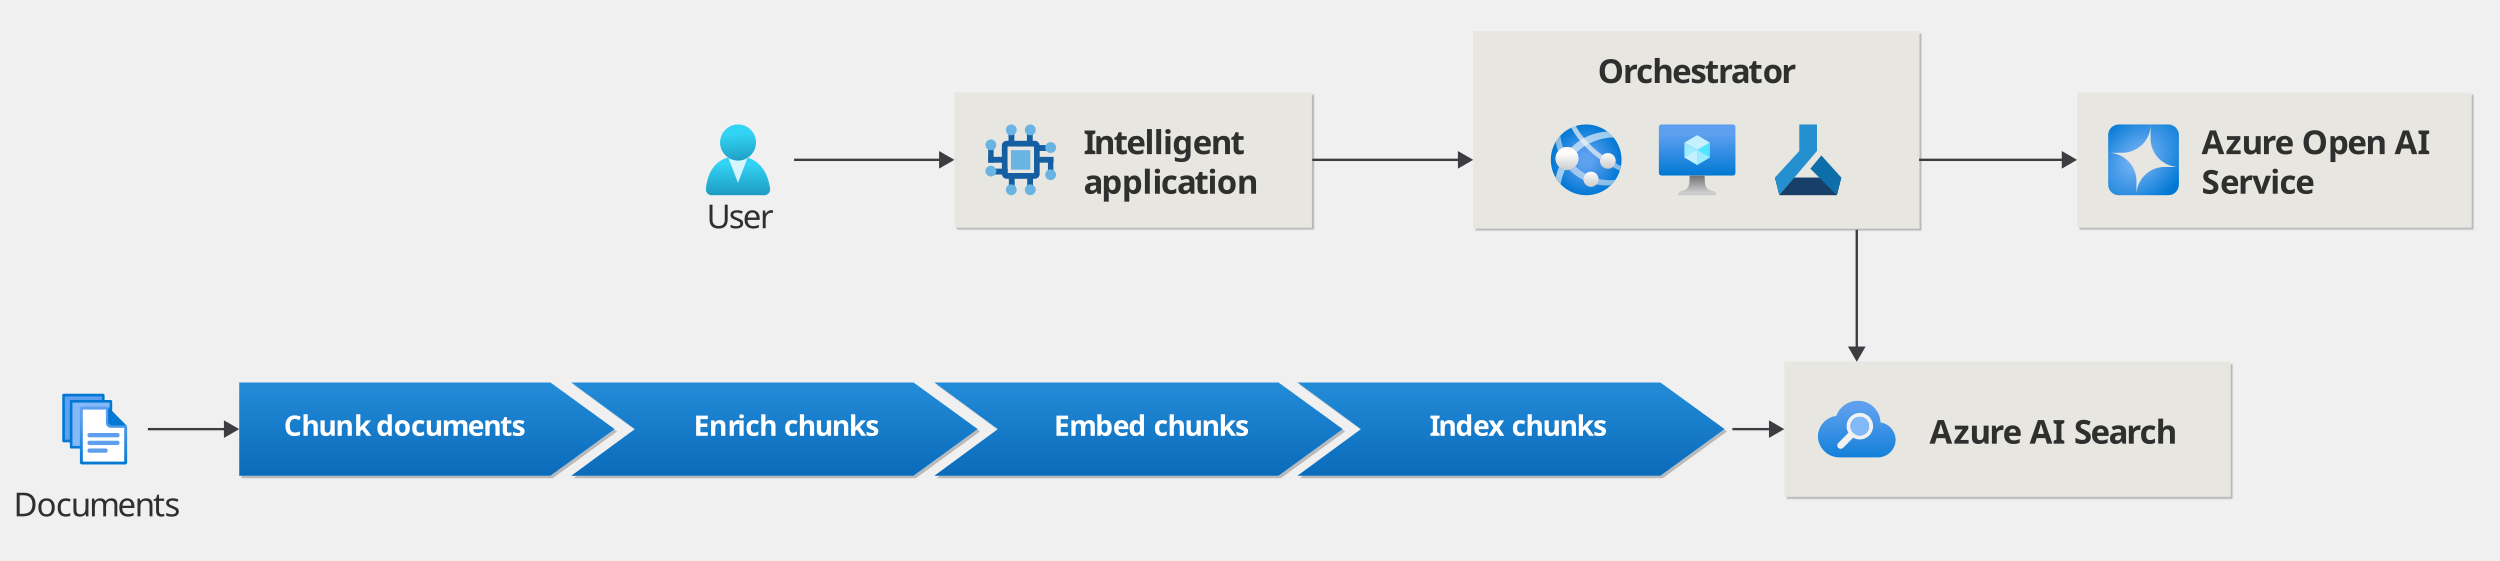
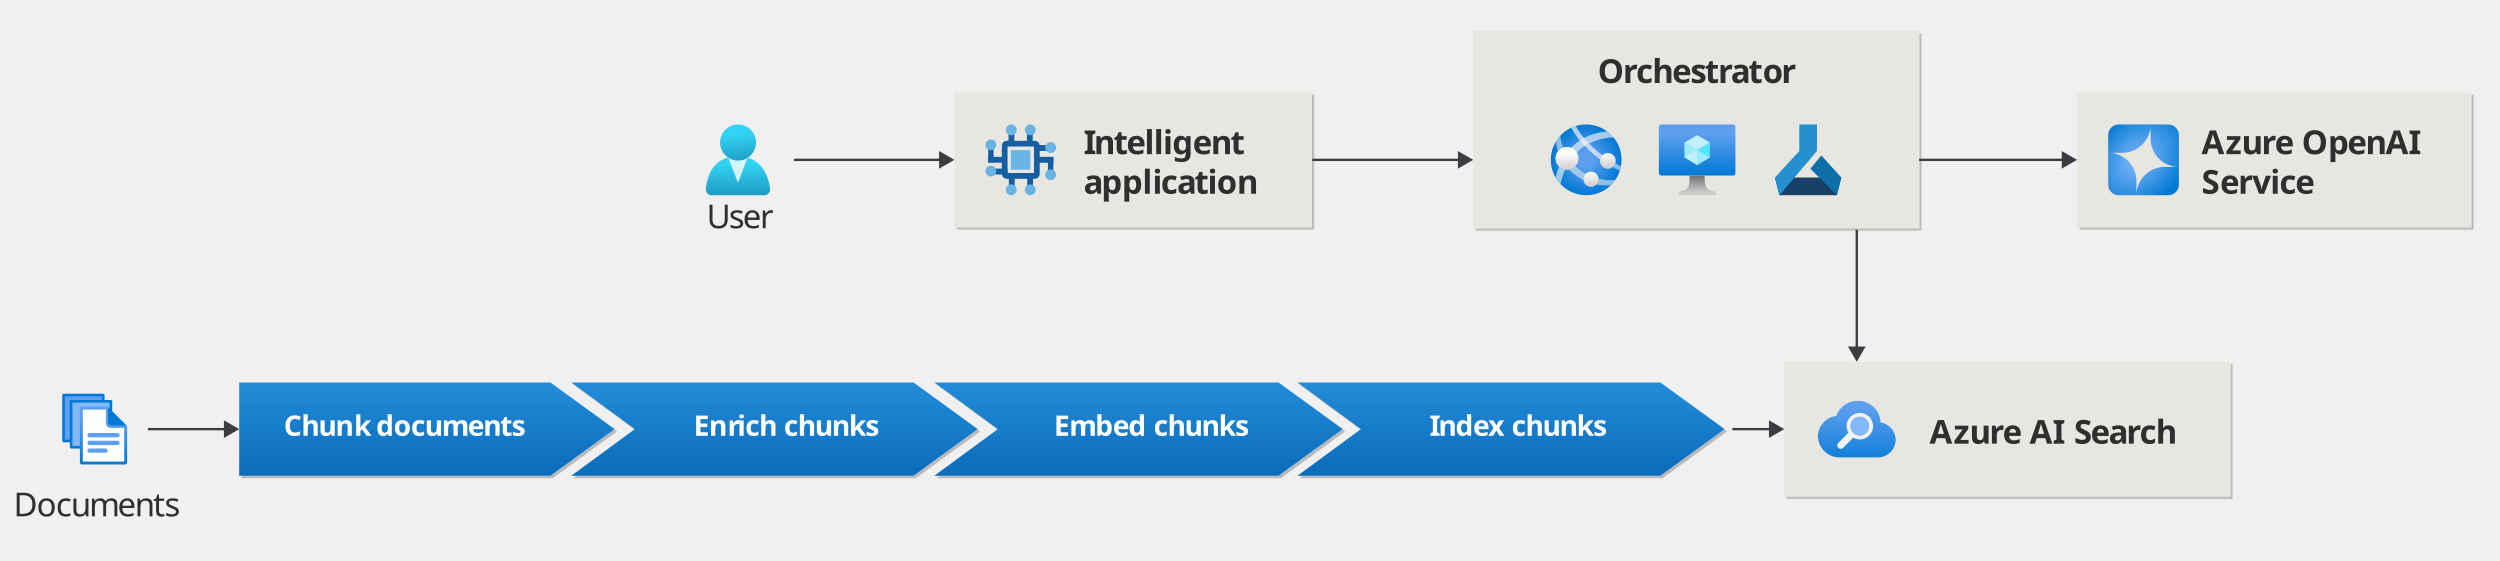
<svg xmlns="http://www.w3.org/2000/svg" xmlns:xlink="http://www.w3.org/1999/xlink" viewBox="0 0 1060.4 237.6">
  <defs>
    <style>
      .cls-1 {
        letter-spacing: 0em;
      }

      .cls-2 {
        letter-spacing: 0em;
      }

      .cls-3 {
        fill: url(#linear-gradient-12);
      }

      .cls-3, .cls-4, .cls-5, .cls-6, .cls-7, .cls-8, .cls-9, .cls-10, .cls-11, .cls-12, .cls-13, .cls-14, .cls-15, .cls-16, .cls-17, .cls-18, .cls-19, .cls-20, .cls-21, .cls-22, .cls-23, .cls-24, .cls-25, .cls-26, .cls-27, .cls-28, .cls-29, .cls-30, .cls-31, .cls-32, .cls-33, .cls-34, .cls-35, .cls-36, .cls-37, .cls-38, .cls-39, .cls-40, .cls-41, .cls-42, .Graphic_Style_5 {
        stroke-width: 0px;
      }

      .cls-43 {
        letter-spacing: 0em;
      }

      .cls-44 {
        letter-spacing: 0em;
      }

      .cls-45 {
        font-family: SegoeUI, 'Segoe UI';
      }

      .cls-45, .cls-46 {
        fill: #2f2f2f;
        font-size: 14px;
      }

      .cls-4 {
        fill: url(#linear-gradient);
      }

      .cls-5 {
        fill: #000;
      }

      .cls-47 {
        letter-spacing: 0em;
      }

      .cls-48 {
        letter-spacing: 0em;
      }

+       .cls-49 {
+         letter-spacing: 0em;
+       }
+ 
      .cls-6, .cls-8, .cls-38 {
        fill: #f2f2f2;
      }

      .cls-7 {
        fill: url(#linear-gradient-6);
      }

-       .cls-49 {
+       .cls-50 {
        letter-spacing: 0em;
      }

      .cls-8 {
        opacity: .7;
      }

-       .cls-8, .cls-50, .cls-26, .cls-38, .cls-42 {
+       .cls-8, .cls-51, .cls-26, .cls-38, .cls-42 {
        isolation: isolate;
      }

-       .cls-51 {
+       .cls-52 {
        letter-spacing: 0em;
      }

      .cls-9 {
        fill: #0e6ea8;
      }

      .cls-10 {
        fill: #83b9f9;
      }

-       .cls-52 {
+       .cls-53 {
        letter-spacing: .02em;
      }

      .cls-11 {
        fill: #3c3c41;
      }

      .cls-12 {
        filter: url(#drop-shadow-14-4);
      }

      .cls-12, .cls-32, .cls-35, .cls-37, .Graphic_Style_5 {
        fill: #e8e6e0;
      }

-       .cls-53 {
+       .cls-54 {
        letter-spacing: 0em;
      }

      .cls-13 {
        fill: #69b4e3;
      }

      .cls-14 {
        fill: url(#linear-gradient-11);
      }

-       .cls-54 {
-         letter-spacing: 0em;
-       }
- 
      .cls-55 {
+         letter-spacing: 0em;
+       }
+ 
+       .cls-56 {
        letter-spacing: .01em;
      }

-       .cls-56 {
+       .cls-57 {
        letter-spacing: .03em;
      }

-       .cls-57 {
-         letter-spacing: 0em;
-       }
- 
      .cls-58 {
+         letter-spacing: 0em;
+       }
+ 
+       .cls-59 {
        letter-spacing: 0em;
      }

      .cls-15 {
        fill: url(#linear-gradient-5);
      }

      .cls-16 {
        fill: #173f68;
      }

-       .cls-59 {
-         letter-spacing: 0em;
-       }
- 
      .cls-60 {
        letter-spacing: 0em;
      }

      .cls-61 {
        letter-spacing: 0em;
      }

      .cls-62 {
+         letter-spacing: 0em;
+       }
+ 
+       .cls-63 {
        letter-spacing: 0em;
      }

      .cls-17 {
        fill: #2490cf;
      }

-       .cls-63 {
-         letter-spacing: 0em;
-       }
- 
      .cls-64 {
+         letter-spacing: 0em;
+       }
+ 
+       .cls-65 {
        letter-spacing: .03em;
      }

-       .cls-65 {
-         letter-spacing: 0em;
-       }
- 
      .cls-66 {
        letter-spacing: 0em;
      }

      .cls-67 {
+         letter-spacing: 0em;
+       }
+ 
+       .cls-68 {
        letter-spacing: .02em;
      }

      .cls-18 {
        fill: url(#linear-gradient-13);
      }

-       .cls-68 {
+       .cls-69 {
        letter-spacing: 0em;
      }

      .cls-19 {
        fill: #0078d4;
      }

-       .cls-69 {
+       .cls-70 {
        font-size: 12px;
      }

-       .cls-69, .cls-46 {
+       .cls-70, .cls-46 {
        font-family: SegoeUI-Bold, 'Segoe UI';
        font-weight: 700;
      }

-       .cls-69, .cls-26, .cls-36, .cls-42 {
+       .cls-70, .cls-26, .cls-36, .cls-42 {
        fill: #fff;
      }

-       .cls-70 {
-         letter-spacing: 0em;
-       }
- 
      .cls-71 {
+         letter-spacing: 0em;
+       }
+ 
+       .cls-72 {
        letter-spacing: 0em;
      }

      .cls-20 {
        fill: #c3f1ff;
      }

      .cls-21 {
        fill: url(#linear-gradient-14);
      }

      .cls-22 {
        fill: url(#linear-gradient-2);
      }

-       .cls-72 {
-         letter-spacing: 0em;
-       }
- 
      .cls-73 {
+         letter-spacing: 0em;
+       }
+ 
+       .cls-74 {
        letter-spacing: 0em;
      }

      .cls-23 {
        fill: url(#linear-gradient-7);
      }

-       .cls-74 {
+       .cls-75 {
        letter-spacing: -.01em;
      }

      .cls-24 {
        fill: url(#radial-gradient-2);
      }

      .cls-25 {
        fill: url(#linear-gradient-3);
      }

      .cls-26 {
        opacity: .8;
      }

-       .cls-75 {
+       .cls-76 {
        letter-spacing: .02em;
      }

      .cls-27 {
        fill-rule: evenodd;
      }

      .cls-27, .cls-40 {
        fill: #155ea1;
      }

      .cls-28 {
        fill: #5ea0ef;
      }

      .cls-29 {
        fill: url(#linear-gradient-9);
      }

      .cls-30 {
        fill: url(#radial-gradient);
      }

-       .cls-76 {
-         letter-spacing: 0em;
-       }
- 
      .cls-77 {
+         letter-spacing: 0em;
+       }
+ 
+       .cls-78 {
        letter-spacing: 0em;
      }

      .cls-31 {
        fill: #9cebff;
      }

-       .cls-78 {
-         letter-spacing: 0em;
-       }
- 
      .cls-79 {
        letter-spacing: 0em;
      }

      .cls-80 {
        letter-spacing: 0em;
      }

      .cls-81 {
+         letter-spacing: 0em;
+       }
+ 
+       .cls-82 {
+         letter-spacing: 0em;
+       }
+ 
+       .cls-83 {
        letter-spacing: 0em;
      }

      .cls-32 {
        filter: url(#drop-shadow-14-5);
      }

      .cls-33 {
        fill: #50e6ff;
      }

-       .cls-82 {
-         letter-spacing: 0em;
-       }
- 
-       .cls-83 {
+       .cls-84 {
+         letter-spacing: 0em;
+       }
+ 
+       .cls-85 {
        letter-spacing: 0em;
      }

      .cls-34 {
        fill: url(#linear-gradient-8);
      }

-       .cls-84 {
+       .cls-86 {
        letter-spacing: -.01em;
      }

      .cls-35 {
        filter: url(#drop-shadow-14-3);
      }

-       .cls-85 {
-         letter-spacing: 0em;
-       }
- 
-       .cls-86 {
-         letter-spacing: 0em;
-       }
- 
      .cls-87 {
        letter-spacing: 0em;
      }

      .cls-88 {
        letter-spacing: 0em;
      }

      .cls-89 {
        letter-spacing: 0em;
      }

      .cls-90 {
        letter-spacing: 0em;
      }

      .cls-91 {
        letter-spacing: 0em;
      }

      .cls-92 {
+         letter-spacing: 0em;
+       }
+ 
+       .cls-93 {
+         letter-spacing: 0em;
+       }
+ 
+       .cls-94 {
        letter-spacing: 0em;
      }

      .cls-37 {
        filter: url(#drop-shadow-14-2);
      }

-       .cls-93 {
-         letter-spacing: 0em;
-       }
- 
-       .cls-94 {
+       .cls-95 {
+         letter-spacing: 0em;
+       }
+ 
+       .cls-96 {
        fill: none;
        stroke: #3c3c41;
        stroke-miterlimit: 10;
      }

      .cls-38 {
        opacity: .55;
      }

-       .cls-95 {
-         letter-spacing: 0em;
-       }
- 
-       .cls-96 {
+       .cls-97 {
+         letter-spacing: 0em;
+       }
+ 
+       .cls-98 {
        letter-spacing: 0em;
      }

      .cls-39 {
        fill: url(#linear-gradient-10);
      }

-       .cls-97 {
-         letter-spacing: 0em;
-       }
- 
-       .cls-98 {
+       .cls-99 {
+         letter-spacing: 0em;
+       }
+ 
+       .cls-100 {
        mix-blend-mode: multiply;
        opacity: .23;
      }

-       .cls-99 {
-         letter-spacing: 0em;
-       }
- 
-       .cls-100 {
-         letter-spacing: 0em;
-       }
- 
      .cls-101 {
+         letter-spacing: 0em;
+       }
+ 
+       .cls-102 {
+         letter-spacing: 0em;
+       }
+ 
+       .cls-103 {
        letter-spacing: 0em;
      }

      .cls-41 {
        fill: url(#linear-gradient-4);
      }

-       .cls-102 {
-         letter-spacing: 0em;
-       }
- 
-       .cls-103 {
+       .cls-104 {
+         letter-spacing: 0em;
+       }
+ 
+       .cls-105 {
        letter-spacing: 0em;
      }

      .cls-42 {
        opacity: .6;
      }

-       .cls-104 {
+       .cls-106 {
        letter-spacing: 0em;
      }

      .Graphic_Style_5 {
        filter: url(#drop-shadow-14);
      }

-       .cls-105 {
-         letter-spacing: 0em;
-       }
- 
-       .cls-106 {
-         letter-spacing: 0em;
-       }
- 
      .cls-107 {
+         letter-spacing: 0em;
+       }
+ 
+       .cls-108 {
+         letter-spacing: 0em;
+       }
+ 
+       .cls-109 {
        letter-spacing: 0em;
      }
    </style>
    <filter id="drop-shadow-14" filterUnits="userSpaceOnUse">
      <feOffset dx="1" dy="1" />
      <feGaussianBlur result="blur" stdDeviation="0" />
      <feFlood flood-color="#000" flood-opacity=".23" />
      <feComposite in2="blur" operator="in" />
      <feComposite in="SourceGraphic" />
    </filter>
    <filter id="drop-shadow-14-2" data-name="drop-shadow-14" filterUnits="userSpaceOnUse">
      <feOffset dx="1" dy="1" />
      <feGaussianBlur result="blur-2" stdDeviation="0" />
      <feFlood flood-color="#000" flood-opacity=".23" />
      <feComposite in2="blur-2" operator="in" />
      <feComposite in="SourceGraphic" />
    </filter>
    <filter id="drop-shadow-14-3" data-name="drop-shadow-14" filterUnits="userSpaceOnUse">
      <feOffset dx="1" dy="1" />
      <feGaussianBlur result="blur-3" stdDeviation="0" />
      <feFlood flood-color="#000" flood-opacity=".23" />
      <feComposite in2="blur-3" operator="in" />
      <feComposite in="SourceGraphic" />
    </filter>
    <filter id="drop-shadow-14-4" data-name="drop-shadow-14" filterUnits="userSpaceOnUse">
      <feOffset dx="1" dy="1" />
      <feGaussianBlur result="blur-4" stdDeviation="0" />
      <feFlood flood-color="#000" flood-opacity=".23" />
      <feComposite in2="blur-4" operator="in" />
      <feComposite in="SourceGraphic" />
    </filter>
    <filter id="drop-shadow-14-5" data-name="drop-shadow-14" filterUnits="userSpaceOnUse">
      <feOffset dx="1" dy="1" />
      <feGaussianBlur result="blur-5" stdDeviation="0" />
      <feFlood flood-color="#000" flood-opacity=".23" />
      <feComposite in2="blur-5" operator="in" />
      <feComposite in="SourceGraphic" />
    </filter>
    <linearGradient id="linear-gradient" x1="181.09" y1="162.22" x2="181.09" y2="201.82" gradientUnits="userSpaceOnUse">
      <stop offset="0" stop-color="#238cd9" />
      <stop offset="1" stop-color="#0a6bba" />
    </linearGradient>
    <linearGradient id="linear-gradient-2" x1="328.5" y1="162.22" x2="328.5" xlink:href="#linear-gradient" />
    <linearGradient id="linear-gradient-3" x1="482.9" y1="162.22" x2="482.9" xlink:href="#linear-gradient" />
    <linearGradient id="linear-gradient-4" x1="640.89" y1="162.22" x2="640.89" xlink:href="#linear-gradient" />
    <linearGradient id="linear-gradient-5" x1="-520.1" y1="4251.08" x2="-520.1" y2="4275.61" gradientTransform="translate(564 4448.1) scale(1 -1)" gradientUnits="userSpaceOnUse">
      <stop offset="0" stop-color="#0078d4" />
      <stop offset=".82" stop-color="#5ea0ef" />
    </linearGradient>
    <linearGradient id="linear-gradient-6" x1="787.57" y1="4047.67" x2="787.57" y2="4014.78" gradientTransform="translate(0 4214.1) scale(1 -1)" gradientUnits="userSpaceOnUse">
      <stop offset=".18" stop-color="#5ea0ef" />
      <stop offset="1" stop-color="#0078d4" />
    </linearGradient>
    <linearGradient id="linear-gradient-7" x1="-250.97" y1="4383.83" x2="-250.97" y2="4361.22" gradientTransform="translate(564 4448.1) scale(1 -1)" gradientUnits="userSpaceOnUse">
      <stop offset=".22" stop-color="#32d4f5" />
      <stop offset="1" stop-color="#198ab3" />
    </linearGradient>
    <linearGradient id="linear-gradient-8" x1="-251.62" y1="4395.97" x2="-249.97" y2="4375.43" xlink:href="#linear-gradient-7" />
    <radialGradient id="radial-gradient" cx="14176.91" cy="10743.4" fx="14176.91" fy="10743.4" r="100.23" gradientTransform="translate(-1453.74 1679.28) scale(.15 -.15)" gradientUnits="userSpaceOnUse">
      <stop offset=".18" stop-color="#5ea0ef" />
      <stop offset="1" stop-color="#0078d4" />
    </radialGradient>
    <linearGradient id="linear-gradient-9" x1="100.7" y1="4375.95" x2="100.65" y2="4382.93" gradientTransform="translate(564 4448.1) scale(1 -1)" gradientUnits="userSpaceOnUse">
      <stop offset="0" stop-color="#ccc" />
      <stop offset="1" stop-color="#fcfcfc" />
    </linearGradient>
    <linearGradient id="linear-gradient-10" x1="110.83" y1="4368.93" x2="110.83" y2="4375.2" xlink:href="#linear-gradient-9" />
    <linearGradient id="linear-gradient-11" x1="117.99" y1="4376.53" x2="117.99" y2="4383.19" xlink:href="#linear-gradient-9" />
    <linearGradient id="linear-gradient-12" x1="110.83" y1="4368.93" x2="110.83" y2="4375.2" xlink:href="#linear-gradient-9" />
    <linearGradient id="linear-gradient-13" x1="155.87" y1="4373.65" x2="155.87" y2="4395.3" gradientTransform="translate(564 4448.1) scale(1 -1)" gradientUnits="userSpaceOnUse">
      <stop offset="0" stop-color="#0078d4" />
      <stop offset=".82" stop-color="#5ea0ef" />
    </linearGradient>
    <linearGradient id="linear-gradient-14" x1="155.87" y1="4365.3" x2="155.87" y2="4373.65" gradientTransform="translate(564 4448.1) scale(1 -1)" gradientUnits="userSpaceOnUse">
      <stop offset=".15" stop-color="#ccc" />
      <stop offset="1" stop-color="#707070" />
    </linearGradient>
    <radialGradient id="radial-gradient-2" cx="359.82" cy="1548.24" fx="359.82" fy="1548.24" r=".75" gradientTransform="translate(31909.3 -43702.12) rotate(45) scale(25.09 34.15)" gradientUnits="userSpaceOnUse">
      <stop offset="0" stop-color="#83b9f9" />
      <stop offset="1" stop-color="#0078d4" />
    </radialGradient>
  </defs>
-   <g class="cls-50">
+   <g class="cls-51">
    <g id="Text">
      <rect class="cls-37" x="756.8" y="153.42" width="189.2" height="57.2" />
      <rect class="cls-35" x="624.8" y="13.2" width="189.2" height="83.6" />
      <rect class="cls-12" x="404.8" y="39.2" width="151.6" height="57.2" />
      <rect class="cls-32" x="881" y="39.2" width="167.2" height="57.2" />
      <g>
        <g>
-           <g class="cls-98">
+           <g class="cls-100">
            <polygon class="cls-5" points="234.46 202.82 102.46 202.82 102.46 163.22 234.46 163.22 261.72 183.02 234.46 202.82" />
          </g>
          <polygon class="cls-36" points="233.46 201.82 101.46 201.82 101.46 162.22 233.46 162.22 260.72 182.02 233.46 201.82" />
        </g>
        <polygon class="cls-4" points="233.46 201.82 101.46 201.82 101.46 162.22 233.46 162.22 260.72 182.02 233.46 201.82" />
      </g>
      <g>
        <g>
-           <g class="cls-98">
+           <g class="cls-100">
            <polygon class="cls-5" points="388.46 202.82 243.28 202.82 270.23 183.02 243.28 163.22 388.46 163.22 415.72 183.02 388.46 202.82" />
          </g>
          <polygon class="cls-36" points="387.46 201.82 242.28 201.82 269.23 182.02 242.28 162.22 387.46 162.22 414.72 182.02 387.46 201.82" />
        </g>
        <polygon class="cls-22" points="387.46 201.82 242.28 201.82 269.23 182.02 242.28 162.22 387.46 162.22 414.72 182.02 387.46 201.82" />
      </g>
      <g>
        <g>
-           <g class="cls-98">
+           <g class="cls-100">
            <polygon class="cls-5" points="543.29 202.82 397.26 202.82 424.21 183.02 397.26 163.22 543.29 163.22 570.55 183.02 543.29 202.82" />
          </g>
          <polygon class="cls-36" points="542.29 201.82 396.26 201.82 423.21 182.02 396.26 162.22 542.29 162.22 569.55 182.02 542.29 201.82" />
        </g>
        <polygon class="cls-25" points="542.29 201.82 396.26 201.82 423.21 182.02 396.26 162.22 542.29 162.22 569.55 182.02 542.29 201.82" />
      </g>
      <g>
        <g>
-           <g class="cls-98">
+           <g class="cls-100">
            <polygon class="cls-5" points="705.26 202.82 551.26 202.82 578.21 183.02 551.26 163.22 705.26 163.22 732.52 183.02 705.26 202.82" />
          </g>
          <polygon class="cls-36" points="704.26 201.82 550.26 201.82 577.21 182.02 550.26 162.22 704.26 162.22 731.52 182.02 704.26 201.82" />
        </g>
        <polygon class="cls-41" points="704.26 201.82 550.26 201.82 577.21 182.02 550.26 162.22 704.26 162.22 731.52 182.02 704.26 201.82" />
      </g>
      <g id="ff5c5c80-dfbf-4584-91f1-56ebc112ac71">
        <g>
          <rect class="cls-28" x="26.96" y="167.58" width="16.85" height="19.47" />
          <path class="cls-19" d="M43.81,187.61h-16.85c-.31,0-.56-.25-.56-.56v-19.47c0-.31.25-.56.55-.56,0,0,0,0,0,0h16.85c.31,0,.56.25.56.55,0,0,0,0,0,0v19.47c0,.31-.25.56-.56.56ZM27.51,186.5h15.74v-18.36h-15.74v18.36Z" />
          <rect class="cls-10" x="30.18" y="170.22" width="16.85" height="19.47" />
          <path class="cls-19" d="M47.03,190.25h-16.85c-.31,0-.56-.25-.56-.56v-19.47c0-.31.25-.56.56-.56h16.85c.31,0,.56.25.56.56v19.47c0,.31-.24.56-.55.56,0,0,0,0,0,0ZM30.73,189.14h15.74v-18.36h-15.74v18.36Z" />
          <g>
            <path class="cls-36" d="M45.3,172.67h-10.44c-.46,0-.83.38-.82.83v22.52c0,.46.37.83.82.83h18.09c.46,0,.82-.38.82-.83v-14.91c0-.46-.37-.83-.82-.83h-6c-.45,0-.82-.37-.82-.82v-5.96c0-.46-.37-.82-.83-.83Z" />
            <path class="cls-15" d="M44.92,173.73v5.65c0,1.15.93,2.08,2.08,2.08h5.7v14.33h-17.57v-22.06h9.79M45.32,172.49h-10.59c-.46,0-.83.37-.83.83v22.86c0,.46.37.83.83.83h18.36c.46,0,.83-.37.83-.83v-15.13c0-.46-.37-.83-.83-.83h-6.09c-.46,0-.83-.37-.83-.83v-6.06c0-.46-.37-.83-.83-.83h-.01Z" />
            <path class="cls-19" d="M53.6,180.39l-7.74-7.71v6.29c0,.78.63,1.42,1.41,1.43h6.33Z" />
          </g>
          <rect class="cls-28" x="37.09" y="183.66" width="13.63" height="1.83" rx=".82" ry=".82" />
          <rect class="cls-28" x="37.09" y="186.94" width="13.63" height="1.83" rx=".82" ry=".82" />
          <rect class="cls-28" x="37.09" y="190.21" width="8.59" height="1.83" rx=".82" ry=".82" />
        </g>
      </g>
      <g>
-         <line class="cls-94" x1="62.72" y1="182.02" x2="96.08" y2="182.02" />
+         <line class="cls-96" x1="62.72" y1="182.02" x2="96.08" y2="182.02" />
        <polygon class="cls-11" points="94.98 185.76 101.46 182.02 94.98 178.28 94.98 185.76" />
      </g>
      <g>
-         <line class="cls-94" x1="734.8" y1="182.02" x2="751.42" y2="182.02" />
+         <line class="cls-96" x1="734.8" y1="182.02" x2="751.42" y2="182.02" />
        <polygon class="cls-11" points="750.32 185.76 756.8 182.02 750.32 178.28 750.32 185.76" />
      </g>
      <g>
-         <line class="cls-94" x1="336.8" y1="67.8" x2="399.42" y2="67.8" />
+         <line class="cls-96" x1="336.8" y1="67.8" x2="399.42" y2="67.8" />
        <polygon class="cls-11" points="398.32 71.54 404.8 67.8 398.32 64.06 398.32 71.54" />
      </g>
      <g>
-         <line class="cls-94" x1="556.6" y1="67.8" x2="619.49" y2="67.8" />
+         <line class="cls-96" x1="556.6" y1="67.8" x2="619.49" y2="67.8" />
        <polygon class="cls-11" points="618.39 71.54 624.87 67.8 618.39 64.06 618.39 71.54" />
      </g>
      <g>
-         <line class="cls-94" x1="814" y1="67.8" x2="875.62" y2="67.8" />
+         <line class="cls-96" x1="814" y1="67.8" x2="875.62" y2="67.8" />
        <polygon class="cls-11" points="874.52 71.54 881 67.8 874.52 64.06 874.52 71.54" />
      </g>
      <g>
-         <line class="cls-94" x1="787.57" y1="97.47" x2="787.57" y2="148.09" />
+         <line class="cls-96" x1="787.57" y1="97.47" x2="787.57" y2="148.09" />
        <polygon class="cls-11" points="783.83 147 787.57 153.47 791.31 147 783.83 147" />
      </g>
      <g>
        <path class="cls-7" d="M804.06,186.51c-.07-3.69-2.79-6.78-6.43-7.33-.15-5.18-4.44-9.26-9.62-9.16-4.11-.04-7.78,2.53-9.16,6.39-4.41.57-7.73,4.31-7.77,8.76.18,4.98,4.31,8.9,9.29,8.83h15.85c.13.02.27.02.4,0,4.1-.07,7.4-3.39,7.44-7.49Z" />
        <path class="cls-6" d="M793.68,177.85c-1.6-2.66-5.06-3.52-7.72-1.91-1.28.77-2.2,2.02-2.56,3.47-.33,1.41-.11,2.9.6,4.16l-4.29,4.34c-.57.56-.57,1.48,0,2.05,0,0,0,0,0,0,.27.27.64.42,1.03.42.39,0,.76-.14,1.03-.42l4.27-4.32c.46.27.96.47,1.48.6,3.03.73,6.08-1.14,6.81-4.17.35-1.44.11-2.95-.65-4.22ZM792.69,181.7c-.43,1.77-2.01,3.02-3.83,3.02-.32,0-.63-.04-.93-.13-.46-.1-.9-.3-1.28-.59-.4-.27-.75-.62-1.03-1.03-.63-.93-.83-2.08-.57-3.17.41-1.78,1.99-3.04,3.81-3.04.32,0,.64.04.95.11,1.02.27,1.88.93,2.42,1.83.55.89.71,1.97.46,2.99Z" />
        <ellipse class="cls-10" cx="788.84" cy="180.76" rx="3.94" ry="3.96" />
      </g>
      <g>
        <path class="cls-23" d="M324.23,82.8c1.33,0,2.42-1.08,2.42-2.42h0c.02-.09.02-.19,0-.28-.97-7.62-5.28-13.82-13.62-13.82s-12.77,5.25-13.62,13.83c-.14,1.34.82,2.54,2.16,2.68,0,0,.02,0,.03,0h22.63Z" />
        <path class="cls-26" d="M313.03,68.08c-1.47,0-2.9-.42-4.13-1.22l4.13,10.7,4.07-10.63c-1.22.76-2.63,1.16-4.07,1.15Z" />
        <circle class="cls-34" cx="313.05" cy="60.43" r="7.63" />
      </g>
      <g>
        <path class="cls-27" d="M424.95,61.8c0-1.16.93-2.09,2.08-2.09h11.88c1.15,0,2.08.94,2.08,2.09v11.94c0,1.16-.93,2.09-2.08,2.09h-11.88c-1.15,0-2.08-.94-2.08-2.09v-11.94ZM438.59,62.16h-11.23v11.23h11.23v-11.23Z" />
        <rect class="cls-13" x="428.8" y="63.69" width="8.23" height="8.27" />
        <rect class="cls-40" x="427.78" y="53.95" width="2.47" height="6.39" />
        <rect class="cls-40" x="435.57" y="53.95" width="2.47" height="6.39" />
        <rect class="cls-40" x="438.59" y="61.53" width="8.11" height="2.5" />
        <rect class="cls-40" x="440.44" y="66.53" width="6.36" height="2.48" />
        <rect class="cls-40" x="419.25" y="71.52" width="8.11" height="2.5" />
        <rect class="cls-40" x="419.15" y="66.53" width="6.36" height="2.48" />
        <rect class="cls-40" x="419.15" y="62.59" width="2.3" height="6.33" />
        <rect class="cls-40" x="444.49" y="66.62" width="2.3" height="6.33" />
        <circle class="cls-13" cx="420.3" cy="61.44" r="2.3" />
        <circle class="cls-13" cx="420.3" cy="72.57" r="2.3" />
        <circle class="cls-13" cx="445.64" cy="74.11" r="2.3" />
        <circle class="cls-13" cx="445.64" cy="62.59" r="2.3" />
        <circle class="cls-13" cx="428.94" cy="55.1" r="2.3" />
        <circle class="cls-13" cx="437" cy="55.1" r="2.3" />
        <rect class="cls-40" x="435.7" y="75.26" width="2.47" height="6.39" />
        <rect class="cls-40" x="427.91" y="75.26" width="2.47" height="6.39" />
        <circle class="cls-13" cx="437" cy="80.5" r="2.3" />
        <circle class="cls-13" cx="428.94" cy="80.5" r="2.3" />
      </g>
      <g>
        <g>
          <path id="ee75dd06-1aca-4f76-9d11-d05a284020ad" class="cls-30" d="M682.04,79.65c-6.56,5.09-16,3.89-21.09-2.67-5.09-6.56-3.89-16,2.67-21.09l.16-.11c6.65-4.96,16.06-3.6,21.03,3.05,4.88,6.54,3.65,15.77-2.77,20.81" />
          <path class="cls-42" d="M668.75,64.64c4.25-4.04,9.88-6.31,15.75-6.33-.77-.95-1.65-1.81-2.63-2.55-2.85.18-5.66.83-8.29,1.94-2.71,1.16-5.16,2.86-7.21,4.98.98.37,1.82,1.06,2.39,1.94Z" />
          <path class="cls-42" d="M661.31,70.69c-.61,1.5-1.1,3.05-1.47,4.63.33.57.69,1.11,1.1,1.63.32.41.62.78.97,1.15.43-2.1,1.07-4.16,1.91-6.13-.94-.17-1.82-.61-2.51-1.27Z" />
          <path class="cls-38" d="M663.04,62.66c-.62-1.67-1.03-3.42-1.22-5.2-.74.78-1.39,1.64-1.94,2.56.2,1.43.54,2.84,1.01,4.21.55-.72,1.3-1.27,2.16-1.57Z" />
          <circle class="cls-29" cx="664.66" cy="67.2" r="4.83" />
          <path class="cls-38" d="M671.7,76.02c0-.85.35-1.66.95-2.24-1.63-.89-3.13-2-4.47-3.29-.7.76-1.62,1.27-2.63,1.47.8.82,1.65,1.57,2.56,2.26,1.13.85,2.35,1.59,3.62,2.21-.02-.13-.03-.27-.04-.41Z" />
          <path class="cls-38" d="M682.84,76.4c-1.64,0-3.28-.19-4.88-.57,0,.06,0,.13,0,.19,0,.82-.32,1.61-.9,2.19,1.99.39,4.02.54,6.05.42.79-.71,1.49-1.5,2.1-2.37-.79.09-1.58.13-2.37.12Z" />
          <circle class="cls-39" cx="674.83" cy="76.02" r="3.15" />
          <path class="cls-8" d="M678.7,67.65c.16-.69.53-1.31,1.08-1.77-2.91-2.12-5.56-4.57-7.88-7.32-1.36-1.59-2.54-3.32-3.54-5.16-.66.2-1.3.45-1.93.74,1.06,2,2.34,3.89,3.8,5.62,2.48,2.97,5.33,5.62,8.47,7.88Z" />
          <circle class="cls-14" cx="681.99" cy="68.25" r="3.34" />
          <path class="cls-38" d="M687.59,70.49l-.62-.3h0l-.53-.28h-.11l-.46-.37h-.12l-.55-.35c-.19.65-.59,1.22-1.13,1.63.21.14.44.27.67.39l.14.09.62.34h0l1.52.8h0c.21-.64.39-1.3.51-1.96l.05.04Z" />
          <circle class="cls-29" cx="664.66" cy="67.2" r="4.83" />
          <circle class="cls-3" cx="674.83" cy="76.02" r="3.15" />
        </g>
        <g>
          <rect class="cls-18" x="703.63" y="52.8" width="32.47" height="21.65" rx="1.08" ry="1.08" />
          <polygon class="cls-33" points="725.28 60.47 725.28 66.76 719.87 69.94 719.87 63.62 725.28 60.47" />
          <polygon class="cls-20" points="725.28 60.47 719.87 63.64 714.46 60.47 719.87 57.31 725.28 60.47" />
          <polygon class="cls-31" points="719.87 63.64 719.87 69.94 714.46 66.76 714.46 60.47 719.87 63.64" />
          <polygon class="cls-20" points="714.46 66.76 719.87 63.62 719.87 69.94 714.46 66.76" />
          <polygon class="cls-31" points="725.28 66.76 719.87 63.62 719.87 69.94 725.28 66.76" />
          <path class="cls-21" d="M726.38,81c-3.21-.51-3.34-2.81-3.34-6.55h-6.37c0,3.73-.11,6.04-3.32,6.55-.92.1-1.61.88-1.61,1.8h16.24c0-.92-.69-1.7-1.61-1.8Z" />
        </g>
        <g>
          <path class="cls-17" d="M770.69,52.8h-7.5v11.25h7.5v-11.25Z" />
          <path class="cls-16" d="M779.12,82.8h-24.38l-1.88-7.5h28.12l-1.88,7.5Z" />
          <path class="cls-17" d="M754.75,82.8l-1.88-7.5,10.31-11.25h7.5l-15.94,18.75Z" />
          <path class="cls-9" d="M779.12,82.8l-11.25-11.25,4.69-5.62,8.44,9.38-1.88,7.5Z" />
        </g>
      </g>
      <path class="cls-24" d="M894.2,57.3v21c0,2.49,2.01,4.5,4.5,4.5h21c2.49,0,4.5-2.01,4.5-4.5v-21c0-2.49-2.01-4.5-4.5-4.5h-21c-2.49,0-4.5,2.01-4.5,4.5ZM912.2,52.8v6c0,6.63,5.37,12,12,12h-6c-6.63,0-12,5.37-12,12v-6c0-6.63-5.37-12-12-12h6c6.63,0,12-5.37,12-12Z" />
-       <text class="cls-69" transform="translate(120.36 184.85)">
-         <tspan class="cls-101" x="0" y="0">C</tspan>
+       <text class="cls-70" transform="translate(120.36 184.85)">
+         <tspan class="cls-103" x="0" y="0">C</tspan>
        <tspan x="7.44" y="0">h</tspan>
-         <tspan class="cls-78" x="14.67" y="0">u</tspan>
+         <tspan class="cls-79" x="14.67" y="0">u</tspan>
        <tspan x="21.89" y="0">nk </tspan>
-         <tspan class="cls-54" x="39.17" y="0">d</tspan>
+         <tspan class="cls-55" x="39.17" y="0">d</tspan>
        <tspan x="46.59" y="0">o</tspan>
-         <tspan class="cls-100" x="53.93" y="0">c</tspan>
-         <tspan class="cls-87" x="59.76" y="0">u</tspan>
-         <tspan class="cls-70" x="66.99" y="0">m</tspan>
-         <tspan class="cls-68" x="78.01" y="0">e</tspan>
-         <tspan class="cls-103" x="84.58" y="0">n</tspan>
-         <tspan class="cls-67" x="91.77" y="0">t</tspan>
+         <tspan class="cls-102" x="53.93" y="0">c</tspan>
+         <tspan class="cls-89" x="59.76" y="0">u</tspan>
+         <tspan class="cls-71" x="66.99" y="0">m</tspan>
+         <tspan class="cls-69" x="78.01" y="0">e</tspan>
+         <tspan class="cls-105" x="84.58" y="0">n</tspan>
+         <tspan class="cls-68" x="91.77" y="0">t</tspan>
        <tspan x="96.64" y="0">s</tspan>
      </text>
-       <text class="cls-69" transform="translate(294.2 184.85)">
+       <text class="cls-70" transform="translate(294.2 184.85)">
        <tspan class="cls-2" x="0" y="0">E</tspan>
        <tspan x="6.47" y="0">nr</tspan>
-         <tspan class="cls-96" x="18.51" y="0">i</tspan>
-         <tspan class="cls-49" x="21.89" y="0">c</tspan>
+         <tspan class="cls-98" x="18.51" y="0">i</tspan>
+         <tspan class="cls-50" x="21.89" y="0">c</tspan>
        <tspan x="27.75" y="0">h </tspan>
-         <tspan class="cls-49" x="38.28" y="0">c</tspan>
+         <tspan class="cls-50" x="38.28" y="0">c</tspan>
        <tspan x="44.14" y="0">h</tspan>
-         <tspan class="cls-78" x="51.37" y="0">u</tspan>
+         <tspan class="cls-79" x="51.37" y="0">u</tspan>
        <tspan x="58.59" y="0">n</tspan>
-         <tspan class="cls-75" x="65.85" y="0">k</tspan>
+         <tspan class="cls-76" x="65.85" y="0">k</tspan>
        <tspan x="72.83" y="0">s</tspan>
      </text>
-       <text class="cls-69" transform="translate(447.03 184.85)">
+       <text class="cls-70" transform="translate(447.03 184.85)">
        <tspan class="cls-2" x="0" y="0">E</tspan>
        <tspan x="6.47" y="0">m</tspan>
        <tspan class="cls-48" x="17.47" y="0">b</tspan>
-         <tspan class="cls-77" x="24.96" y="0">e</tspan>
+         <tspan class="cls-78" x="24.96" y="0">e</tspan>
        <tspan x="31.55" y="0">d </tspan>
-         <tspan class="cls-49" x="42.29" y="0">c</tspan>
+         <tspan class="cls-50" x="42.29" y="0">c</tspan>
        <tspan x="48.15" y="0">h</tspan>
-         <tspan class="cls-87" x="55.37" y="0">u</tspan>
+         <tspan class="cls-89" x="55.37" y="0">u</tspan>
        <tspan x="62.6" y="0">n</tspan>
-         <tspan class="cls-52" x="69.86" y="0">k</tspan>
+         <tspan class="cls-53" x="69.86" y="0">k</tspan>
        <tspan x="76.84" y="0">s</tspan>
      </text>
-       <text class="cls-69" transform="translate(606.33 184.85)">
-         <tspan class="cls-57" x="0" y="0">I</tspan>
-         <tspan class="cls-102" x="3.75" y="0">n</tspan>
+       <text class="cls-70" transform="translate(606.33 184.85)">
+         <tspan class="cls-58" x="0" y="0">I</tspan>
+         <tspan class="cls-104" x="3.75" y="0">n</tspan>
        <tspan x="11.03" y="0">d</tspan>
-         <tspan class="cls-76" x="18.46" y="0">e</tspan>
+         <tspan class="cls-77" x="18.46" y="0">e</tspan>
        <tspan x="24.89" y="0">x </tspan>
-         <tspan class="cls-49" x="34.83" y="0">c</tspan>
+         <tspan class="cls-50" x="34.83" y="0">c</tspan>
        <tspan x="40.69" y="0">h</tspan>
-         <tspan class="cls-78" x="47.91" y="0">u</tspan>
+         <tspan class="cls-79" x="47.91" y="0">u</tspan>
        <tspan x="55.14" y="0">n</tspan>
-         <tspan class="cls-52" x="62.4" y="0">k</tspan>
+         <tspan class="cls-53" x="62.4" y="0">k</tspan>
        <tspan x="69.38" y="0">s</tspan>
      </text>
      <text class="cls-45" transform="translate(5.72 219)">
-         <tspan class="cls-95" x="0" y="0">D</tspan>
-         <tspan class="cls-92" x="9.79" y="0">o</tspan>
-         <tspan class="cls-53" x="17.98" y="0">c</tspan>
-         <tspan class="cls-74" x="24.32" y="0">u</tspan>
-         <tspan class="cls-83" x="32.09" y="0">m</tspan>
-         <tspan class="cls-106" x="44.11" y="0">e</tspan>
-         <tspan class="cls-59" x="51.42" y="0">n</tspan>
-         <tspan class="cls-93" x="59.21" y="0">t</tspan>
+         <tspan class="cls-97" x="0" y="0">D</tspan>
+         <tspan class="cls-94" x="9.79" y="0">o</tspan>
+         <tspan class="cls-54" x="17.98" y="0">c</tspan>
+         <tspan class="cls-75" x="24.32" y="0">u</tspan>
+         <tspan class="cls-85" x="32.09" y="0">m</tspan>
+         <tspan class="cls-108" x="44.11" y="0">e</tspan>
+         <tspan class="cls-60" x="51.42" y="0">n</tspan>
+         <tspan class="cls-95" x="59.21" y="0">t</tspan>
        <tspan x="64.05" y="0">s</tspan>
      </text>
      <text class="cls-45" transform="translate(299.7 96.8)">
-         <tspan class="cls-84" x="0" y="0">U</tspan>
-         <tspan class="cls-51" x="9.43" y="0">s</tspan>
-         <tspan class="cls-106" x="15.34" y="0">e</tspan>
+         <tspan class="cls-86" x="0" y="0">U</tspan>
+         <tspan class="cls-52" x="9.43" y="0">s</tspan>
+         <tspan class="cls-108" x="15.34" y="0">e</tspan>
        <tspan x="22.65" y="0">r</tspan>
      </text>
      <text class="cls-46" transform="translate(818.4 188.2)">
-         <tspan class="cls-56" x="0" y="0">A</tspan>
-         <tspan class="cls-91" x="10.19" y="0">z</tspan>
-         <tspan class="cls-60" x="16.97" y="0">u</tspan>
-         <tspan class="cls-88" x="25.39" y="0">r</tspan>
+         <tspan class="cls-57" x="0" y="0">A</tspan>
+         <tspan class="cls-93" x="10.19" y="0">z</tspan>
+         <tspan class="cls-61" x="16.97" y="0">u</tspan>
+         <tspan class="cls-90" x="25.39" y="0">r</tspan>
        <tspan x="31.04" y="0">e </tspan>
        <tspan class="cls-47" x="42.47" y="0">A</tspan>
        <tspan x="52.2" y="0">I S</tspan>
-         <tspan class="cls-82" x="68.34" y="0">e</tspan>
-         <tspan class="cls-106" x="75.97" y="0">a</tspan>
-         <tspan class="cls-63" x="83.49" y="0">r</tspan>
-         <tspan class="cls-93" x="89.13" y="0">c</tspan>
+         <tspan class="cls-84" x="68.34" y="0">e</tspan>
+         <tspan class="cls-108" x="75.97" y="0">a</tspan>
+         <tspan class="cls-64" x="83.49" y="0">r</tspan>
+         <tspan class="cls-95" x="89.13" y="0">c</tspan>
        <tspan x="95.95" y="0">h</tspan>
      </text>
      <text class="cls-46" transform="translate(459.6 65.38)">
-         <tspan class="cls-71" x="0" y="0">I</tspan>
-         <tspan class="cls-107" x="4.36" y="0">n</tspan>
-         <tspan class="cls-104" x="12.74" y="0">t</tspan>
-         <tspan class="cls-89" x="18.17" y="0">e</tspan>
-         <tspan class="cls-101" x="25.81" y="0">l</tspan>
-         <tspan class="cls-72" x="29.74" y="0">l</tspan>
-         <tspan class="cls-58" x="33.67" y="0">i</tspan>
+         <tspan class="cls-72" x="0" y="0">I</tspan>
+         <tspan class="cls-109" x="4.36" y="0">n</tspan>
+         <tspan class="cls-106" x="12.74" y="0">t</tspan>
+         <tspan class="cls-91" x="18.17" y="0">e</tspan>
+         <tspan class="cls-103" x="25.81" y="0">l</tspan>
+         <tspan class="cls-73" x="29.74" y="0">l</tspan>
+         <tspan class="cls-59" x="33.67" y="0">i</tspan>
        <tspan x="37.63" y="0">g</tspan>
-         <tspan class="cls-99" x="46.3" y="0">e</tspan>
-         <tspan class="cls-107" x="53.96" y="0">n</tspan>
+         <tspan class="cls-101" x="46.3" y="0">e</tspan>
+         <tspan class="cls-109" x="53.96" y="0">n</tspan>
        <tspan x="62.34" y="0">t </tspan>
-         <tspan class="cls-106" x="0" y="16.8">a</tspan>
-         <tspan class="cls-85" x="7.52" y="16.8">p</tspan>
+         <tspan class="cls-108" x="0" y="16.8">a</tspan>
+         <tspan class="cls-87" x="7.52" y="16.8">p</tspan>
        <tspan class="cls-44" x="16.22" y="16.8">p</tspan>
-         <tspan class="cls-72" x="24.93" y="16.8">li</tspan>
+         <tspan class="cls-73" x="24.93" y="16.8">li</tspan>
        <tspan class="cls-43" x="32.8" y="16.8">c</tspan>
-         <tspan class="cls-65" x="39.61" y="16.8">a</tspan>
-         <tspan class="cls-73" x="47.04" y="16.8">t</tspan>
-         <tspan class="cls-79" x="52.55" y="16.8">i</tspan>
-         <tspan class="cls-97" x="56.49" y="16.8">o</tspan>
+         <tspan class="cls-66" x="39.61" y="16.8">a</tspan>
+         <tspan class="cls-74" x="47.04" y="16.8">t</tspan>
+         <tspan class="cls-81" x="52.55" y="16.8">i</tspan>
+         <tspan class="cls-99" x="56.49" y="16.8">o</tspan>
        <tspan x="65.02" y="16.8">n</tspan>
      </text>
      <text class="cls-46" transform="translate(933.8 65.38)">
-         <tspan class="cls-56" x="0" y="0">A</tspan>
-         <tspan class="cls-91" x="10.19" y="0">z</tspan>
-         <tspan class="cls-60" x="16.97" y="0">u</tspan>
-         <tspan class="cls-88" x="25.39" y="0">r</tspan>
+         <tspan class="cls-57" x="0" y="0">A</tspan>
+         <tspan class="cls-93" x="10.19" y="0">z</tspan>
+         <tspan class="cls-61" x="16.97" y="0">u</tspan>
+         <tspan class="cls-90" x="25.39" y="0">r</tspan>
        <tspan x="31.04" y="0">e </tspan>
-         <tspan class="cls-62" x="42.47" y="0">Op</tspan>
-         <tspan class="cls-86" x="61.87" y="0">e</tspan>
-         <tspan x="69.52" y="0">n </tspan>
-         <tspan class="cls-47" x="81.86" y="0">A</tspan>
-         <tspan x="91.58" y="0">I </tspan>
+         <tspan class="cls-63" x="42.47" y="0">Op</tspan>
+         <tspan class="cls-88" x="61.87" y="0">e</tspan>
+         <tspan class="cls-49" x="69.52" y="0">n</tspan>
+         <tspan class="cls-80" x="78.05" y="0">A</tspan>
+         <tspan x="87.77" y="0">I </tspan>
        <tspan x="0" y="16.8">S</tspan>
-         <tspan class="cls-99" x="7.85" y="16.8">e</tspan>
-         <tspan class="cls-64" x="15.5" y="16.8">r</tspan>
-         <tspan class="cls-61" x="21.5" y="16.8">v</tspan>
-         <tspan class="cls-72" x="29.12" y="16.8">i</tspan>
-         <tspan class="cls-90" x="33.05" y="16.8">c</tspan>
+         <tspan class="cls-101" x="7.85" y="16.8">e</tspan>
+         <tspan class="cls-65" x="15.5" y="16.8">r</tspan>
+         <tspan class="cls-62" x="21.5" y="16.8">v</tspan>
+         <tspan class="cls-73" x="29.12" y="16.8">i</tspan>
+         <tspan class="cls-92" x="33.05" y="16.8">c</tspan>
        <tspan x="39.78" y="16.8">e</tspan>
      </text>
      <text class="cls-46" transform="translate(677.68 35.2)">
-         <tspan class="cls-62" x="0" y="0">O</tspan>
-         <tspan class="cls-63" x="10.67" y="0">r</tspan>
+         <tspan class="cls-63" x="0" y="0">O</tspan>
+         <tspan class="cls-64" x="10.67" y="0">r</tspan>
        <tspan class="cls-1" x="16.3" y="0">c</tspan>
-         <tspan class="cls-80" x="23.12" y="0">h</tspan>
-         <tspan class="cls-55" x="31.57" y="0">e</tspan>
-         <tspan class="cls-66" x="39.31" y="0">s</tspan>
-         <tspan class="cls-81" x="45.43" y="0">t</tspan>
-         <tspan class="cls-105" x="51.01" y="0">r</tspan>
-         <tspan class="cls-65" x="56.47" y="0">a</tspan>
-         <tspan class="cls-104" x="63.9" y="0">to</tspan>
+         <tspan class="cls-82" x="23.12" y="0">h</tspan>
+         <tspan class="cls-56" x="31.57" y="0">e</tspan>
+         <tspan class="cls-67" x="39.31" y="0">s</tspan>
+         <tspan class="cls-83" x="45.43" y="0">t</tspan>
+         <tspan class="cls-107" x="51.01" y="0">r</tspan>
+         <tspan class="cls-66" x="56.47" y="0">a</tspan>
+         <tspan class="cls-106" x="63.9" y="0">to</tspan>
        <tspan x="77.86" y="0">r</tspan>
      </text>
    </g>
  </g>
</svg>
